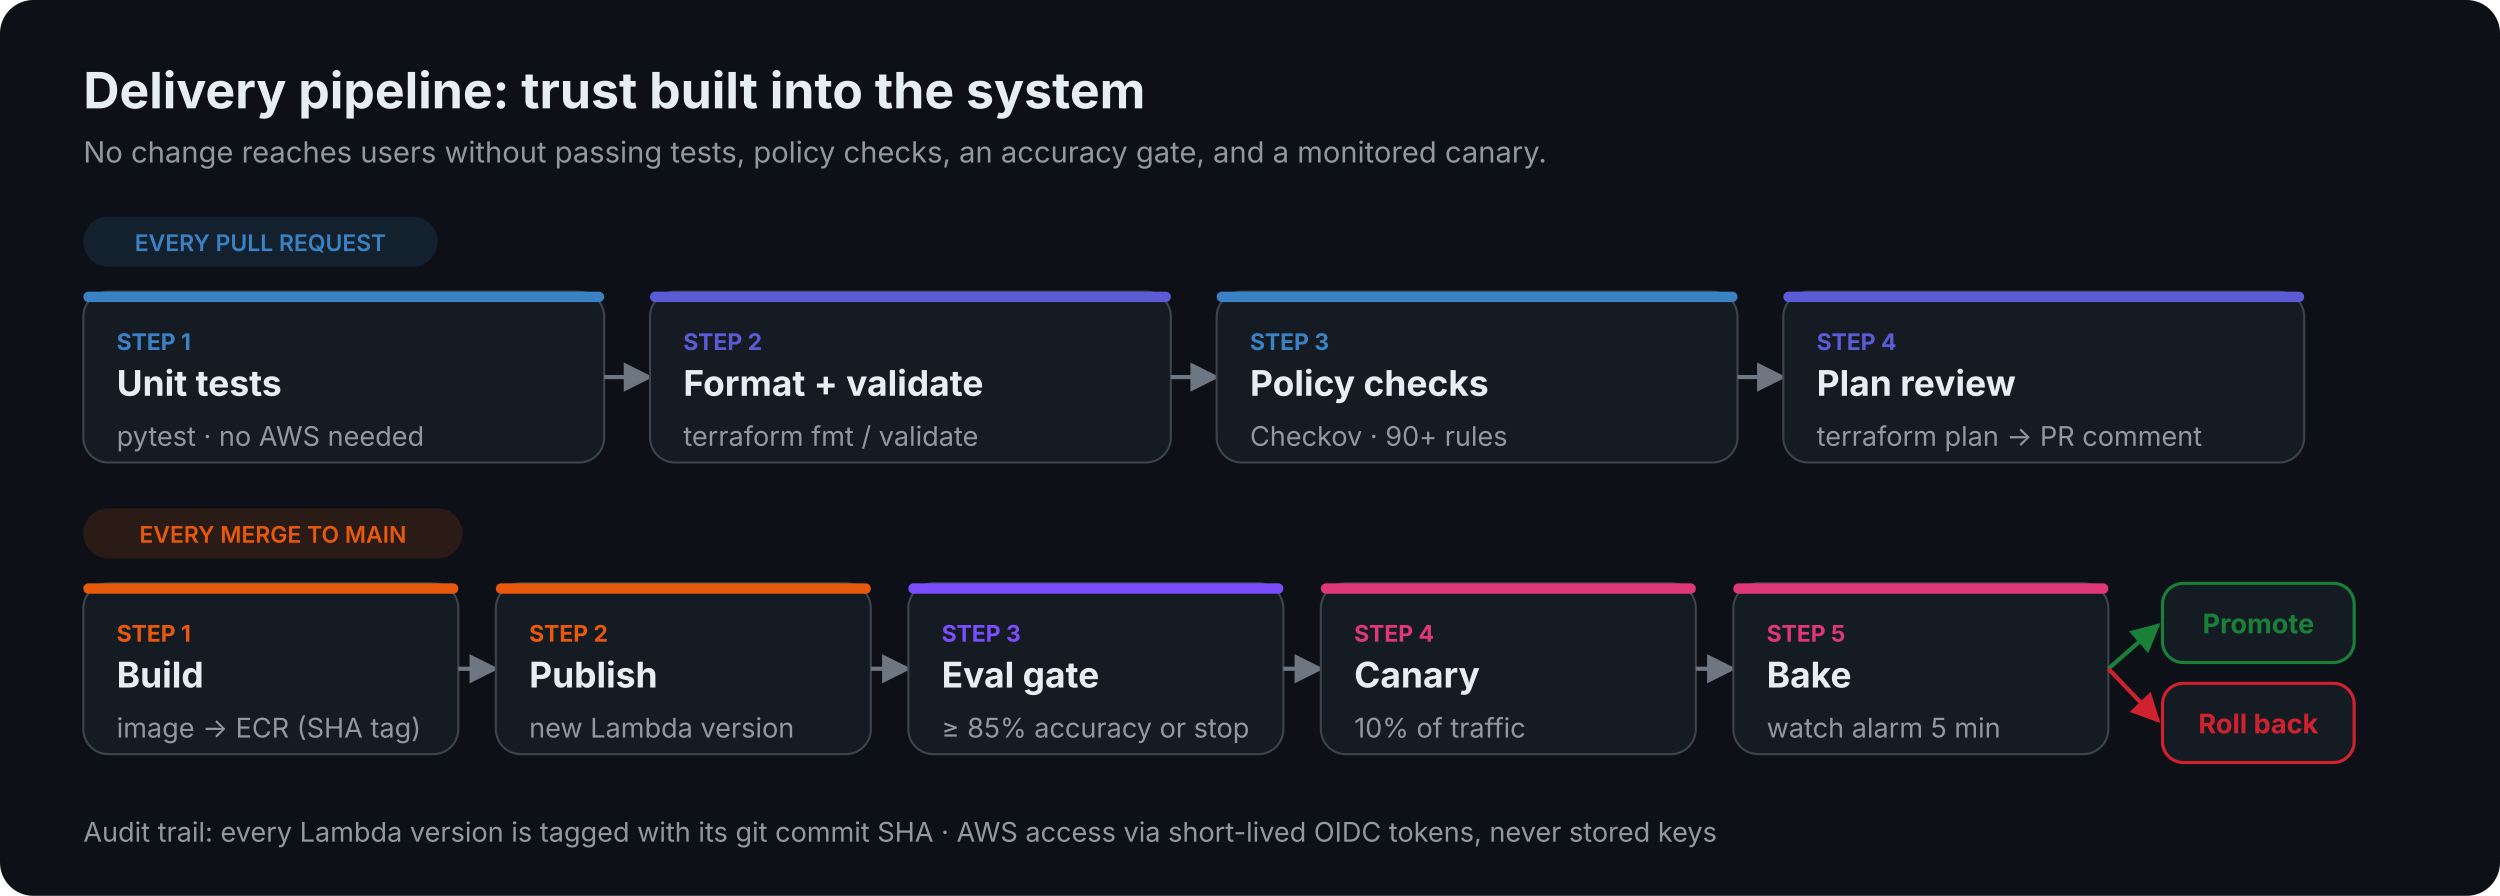
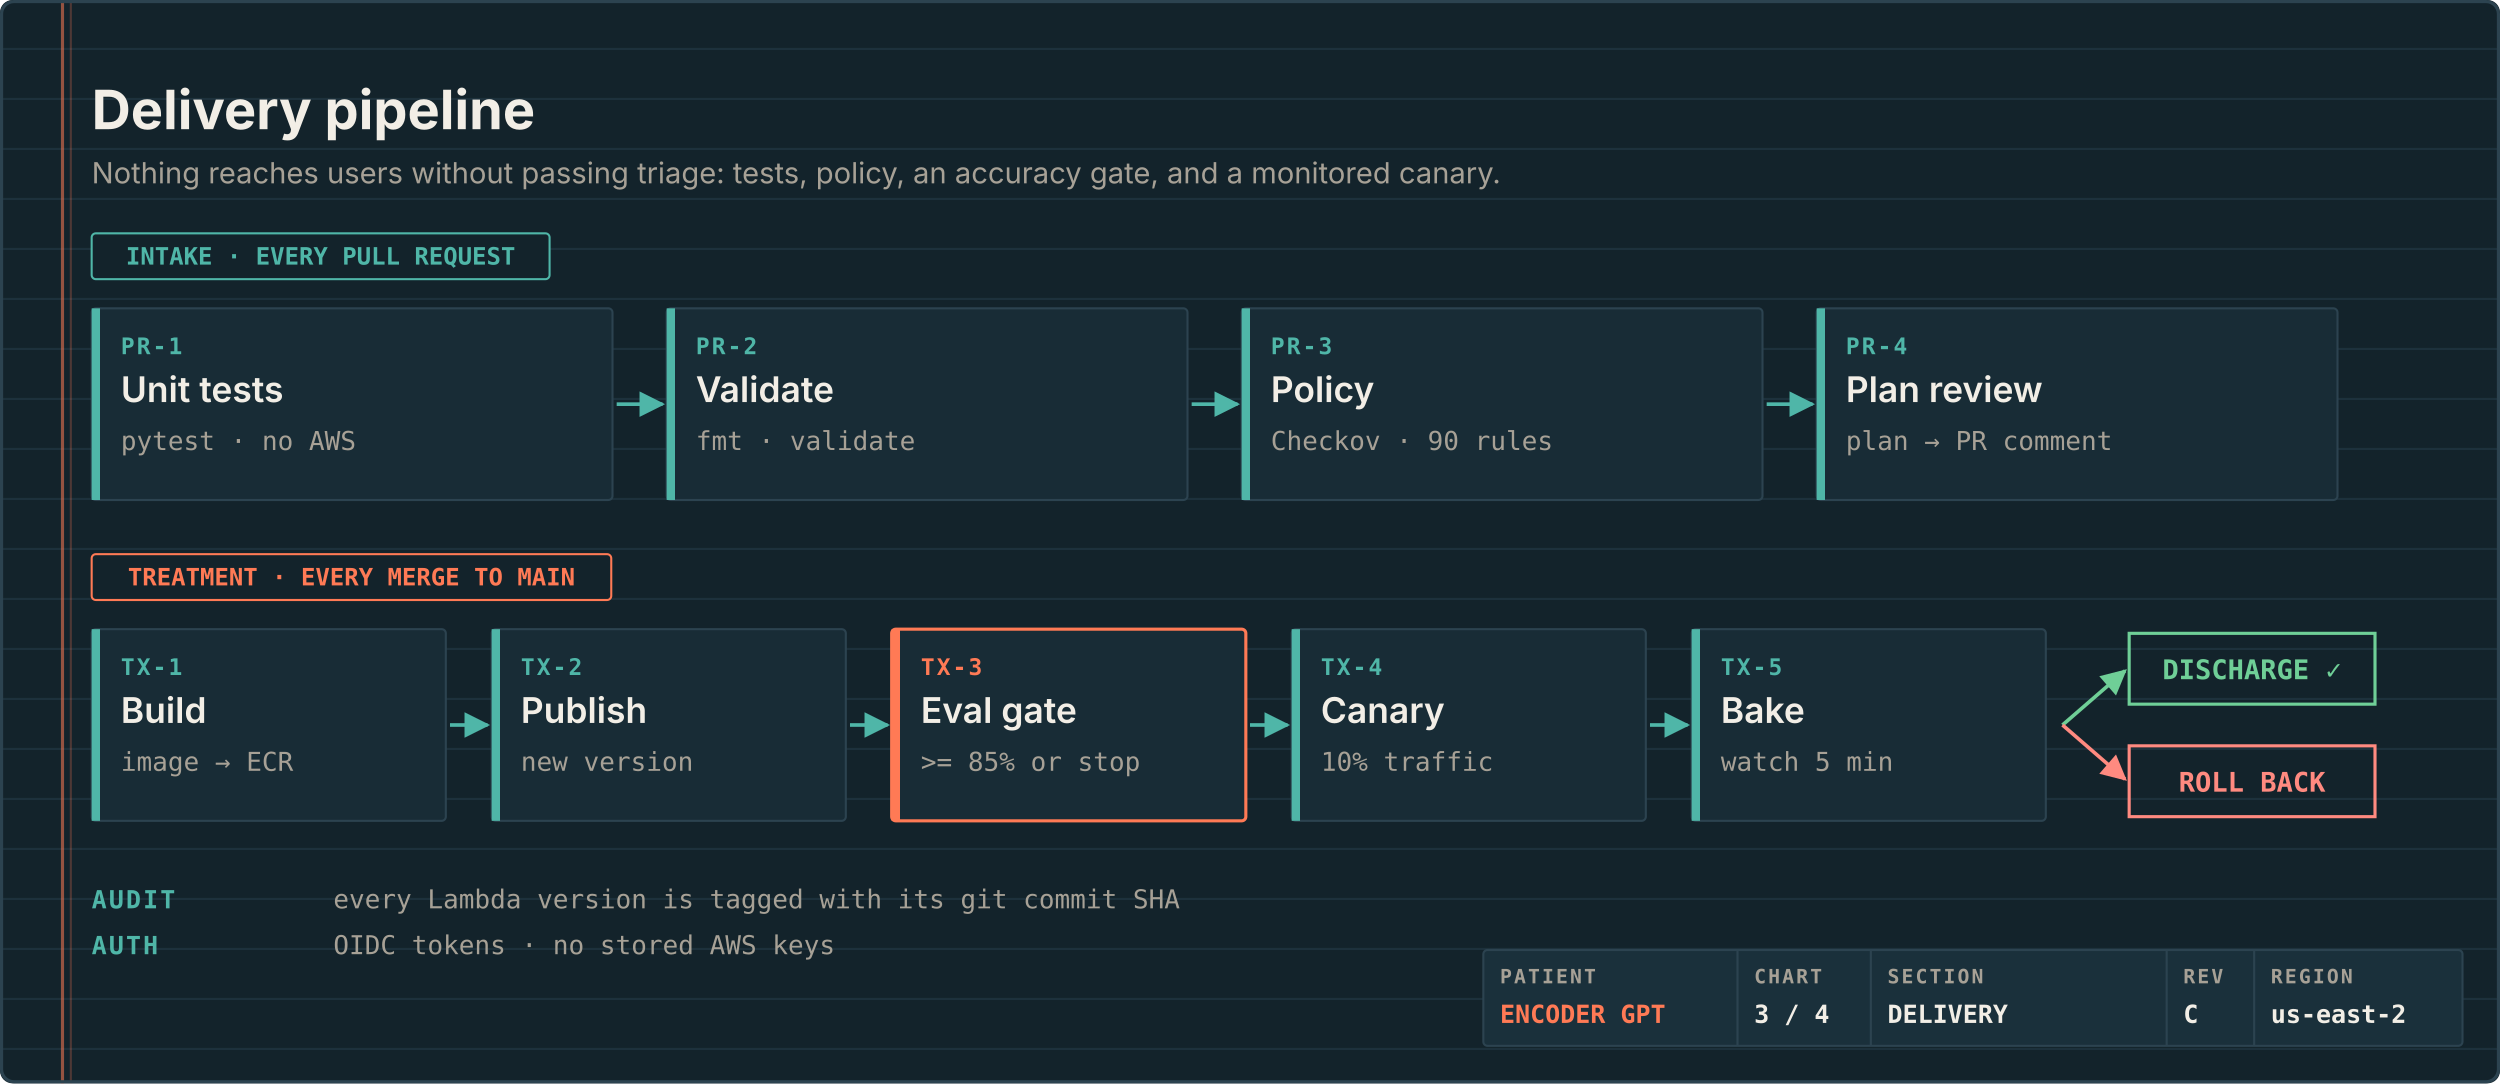
- <svg xmlns="http://www.w3.org/2000/svg" width="1200" height="430" viewBox="0 0 1200 430" role="img">
-   <rect width="100%" height="100%" rx="16" fill="#0d1117" />
-   <text x="40" y="52" font-family="-apple-system, 'Segoe UI', Inter, Helvetica, Arial, sans-serif" font-size="24" font-weight="750" fill="#e6edf3" text-anchor="start" opacity="1">Delivery pipeline: trust built into the system</text>
-   <text x="40" y="78" font-family="-apple-system, 'Segoe UI', Inter, Helvetica, Arial, sans-serif" font-size="14" font-weight="400" fill="#9198a1" text-anchor="start" opacity="1">No change reaches users without passing tests, policy checks, an accuracy gate, and a monitored canary.</text>
-   <rect x="40" y="104" width="170" height="24" rx="12" fill="#3b82c4" opacity="0.14" />
-   <text x="125.0" y="120.5" font-family="-apple-system, 'Segoe UI', Inter, Helvetica, Arial, sans-serif" font-size="11" font-weight="600" fill="#3b82c4" text-anchor="middle" opacity="1">EVERY PULL REQUEST</text>
-   <rect x="40" y="244" width="182" height="24" rx="12" fill="#e8590c" opacity="0.14" />
-   <text x="131.0" y="260.5" font-family="-apple-system, 'Segoe UI', Inter, Helvetica, Arial, sans-serif" font-size="11" font-weight="600" fill="#e8590c" text-anchor="middle" opacity="1">EVERY MERGE TO MAIN</text>
-   <rect x="40" y="140" width="250" height="82" rx="12" fill="#151b23" stroke="#3d444d" stroke-width="1" opacity="1" />
-   <rect x="40" y="140" width="250" height="5" rx="2.5" fill="#3b82c4" />
-   <text x="56" y="168" font-family="-apple-system, 'Segoe UI', Inter, Helvetica, Arial, sans-serif" font-size="11" font-weight="700" fill="#3b82c4" text-anchor="start" opacity="1">STEP 1</text>
-   <text x="56" y="190" font-family="-apple-system, 'Segoe UI', Inter, Helvetica, Arial, sans-serif" font-size="17" font-weight="650" fill="#e6edf3" text-anchor="start" opacity="1">Unit tests</text>
-   <text x="56" y="214" font-family="-apple-system, 'Segoe UI', Inter, Helvetica, Arial, sans-serif" font-size="13" font-weight="400" fill="#9198a1" text-anchor="start" opacity="1">pytest · no AWS needed</text>
+ <svg xmlns="http://www.w3.org/2000/svg" width="1200" height="520" viewBox="0 0 1200 520" role="img">
  <defs>
-     <marker id="m1091" viewBox="0 0 10 10" refX="9" refY="5" markerWidth="7" markerHeight="7" orient="auto-start-reverse">
-       <path d="M0,0 L10,5 L0,10 z" fill="#6e7681" />
+     <pattern id="ruled" width="1200" height="24" patternUnits="userSpaceOnUse">
+       <path d="M0 23.5 L1200 23.5" stroke="#2C4350" stroke-opacity="0.45" stroke-width="1" />
+     </pattern>
+     <marker id="ar" viewBox="0 0 10 10" refX="9" refY="5" markerWidth="7" markerHeight="7" orient="auto-start-reverse">
+       <path d="M0,0 L10,5 L0,10 z" fill="#4FB6A8" />
+     </marker>
+     <marker id="aa" viewBox="0 0 10 10" refX="9" refY="5" markerWidth="7" markerHeight="7" orient="auto-start-reverse">
+       <path d="M0,0 L10,5 L0,10 z" fill="#FF7A55" />
+     </marker>
+     <marker id="ag" viewBox="0 0 10 10" refX="9" refY="5" markerWidth="7" markerHeight="7" orient="auto-start-reverse">
+       <path d="M0,0 L10,5 L0,10 z" fill="#6FCF97" />
+     </marker>
+     <marker id="ab" viewBox="0 0 10 10" refX="9" refY="5" markerWidth="7" markerHeight="7" orient="auto-start-reverse">
+       <path d="M0,0 L10,5 L0,10 z" fill="#FF8A80" />
    </marker>
  </defs>
-   <path d="M 290 181 L 312 181" fill="none" stroke="#6e7681" stroke-width="2" marker-end="url(#m1091)" />
-   <rect x="312" y="140" width="250" height="82" rx="12" fill="#151b23" stroke="#3d444d" stroke-width="1" opacity="1" />
-   <rect x="312" y="140" width="250" height="5" rx="2.5" fill="#5b5bd6" />
-   <text x="328" y="168" font-family="-apple-system, 'Segoe UI', Inter, Helvetica, Arial, sans-serif" font-size="11" font-weight="700" fill="#5b5bd6" text-anchor="start" opacity="1">STEP 2</text>
-   <text x="328" y="190" font-family="-apple-system, 'Segoe UI', Inter, Helvetica, Arial, sans-serif" font-size="17" font-weight="650" fill="#e6edf3" text-anchor="start" opacity="1">Format + validate</text>
-   <text x="328" y="214" font-family="-apple-system, 'Segoe UI', Inter, Helvetica, Arial, sans-serif" font-size="13" font-weight="400" fill="#9198a1" text-anchor="start" opacity="1">terraform fmt / validate</text>
-   <defs>
-     <marker id="m1091" viewBox="0 0 10 10" refX="9" refY="5" markerWidth="7" markerHeight="7" orient="auto-start-reverse">
-       <path d="M0,0 L10,5 L0,10 z" fill="#6e7681" />
-     </marker>
-   </defs>
-   <path d="M 562 181 L 584 181" fill="none" stroke="#6e7681" stroke-width="2" marker-end="url(#m1091)" />
-   <rect x="584" y="140" width="250" height="82" rx="12" fill="#151b23" stroke="#3d444d" stroke-width="1" opacity="1" />
-   <rect x="584" y="140" width="250" height="5" rx="2.5" fill="#3b82c4" />
-   <text x="600" y="168" font-family="-apple-system, 'Segoe UI', Inter, Helvetica, Arial, sans-serif" font-size="11" font-weight="700" fill="#3b82c4" text-anchor="start" opacity="1">STEP 3</text>
-   <text x="600" y="190" font-family="-apple-system, 'Segoe UI', Inter, Helvetica, Arial, sans-serif" font-size="17" font-weight="650" fill="#e6edf3" text-anchor="start" opacity="1">Policy checks</text>
-   <text x="600" y="214" font-family="-apple-system, 'Segoe UI', Inter, Helvetica, Arial, sans-serif" font-size="13" font-weight="400" fill="#9198a1" text-anchor="start" opacity="1">Checkov · 90+ rules</text>
-   <defs>
-     <marker id="m1091" viewBox="0 0 10 10" refX="9" refY="5" markerWidth="7" markerHeight="7" orient="auto-start-reverse">
-       <path d="M0,0 L10,5 L0,10 z" fill="#6e7681" />
-     </marker>
-   </defs>
-   <path d="M 834 181 L 856 181" fill="none" stroke="#6e7681" stroke-width="2" marker-end="url(#m1091)" />
-   <rect x="856" y="140" width="250" height="82" rx="12" fill="#151b23" stroke="#3d444d" stroke-width="1" opacity="1" />
-   <rect x="856" y="140" width="250" height="5" rx="2.5" fill="#5b5bd6" />
-   <text x="872" y="168" font-family="-apple-system, 'Segoe UI', Inter, Helvetica, Arial, sans-serif" font-size="11" font-weight="700" fill="#5b5bd6" text-anchor="start" opacity="1">STEP 4</text>
-   <text x="872" y="190" font-family="-apple-system, 'Segoe UI', Inter, Helvetica, Arial, sans-serif" font-size="17" font-weight="650" fill="#e6edf3" text-anchor="start" opacity="1">Plan review</text>
-   <text x="872" y="214" font-family="-apple-system, 'Segoe UI', Inter, Helvetica, Arial, sans-serif" font-size="13" font-weight="400" fill="#9198a1" text-anchor="start" opacity="1">terraform plan → PR comment</text>
-   <rect x="40" y="280" width="180" height="82" rx="12" fill="#151b23" stroke="#3d444d" stroke-width="1" opacity="1" />
-   <rect x="40" y="280" width="180" height="5" rx="2.5" fill="#e8590c" />
-   <text x="56" y="308" font-family="-apple-system, 'Segoe UI', Inter, Helvetica, Arial, sans-serif" font-size="11" font-weight="700" fill="#e8590c" text-anchor="start" opacity="1">STEP 1</text>
-   <text x="56" y="330" font-family="-apple-system, 'Segoe UI', Inter, Helvetica, Arial, sans-serif" font-size="17" font-weight="650" fill="#e6edf3" text-anchor="start" opacity="1">Build</text>
-   <text x="56" y="354" font-family="-apple-system, 'Segoe UI', Inter, Helvetica, Arial, sans-serif" font-size="13" font-weight="400" fill="#9198a1" text-anchor="start" opacity="1">image → ECR (SHA tag)</text>
-   <defs>
-     <marker id="m1091" viewBox="0 0 10 10" refX="9" refY="5" markerWidth="7" markerHeight="7" orient="auto-start-reverse">
-       <path d="M0,0 L10,5 L0,10 z" fill="#6e7681" />
-     </marker>
-   </defs>
-   <path d="M 220 321 L 238 321" fill="none" stroke="#6e7681" stroke-width="2" marker-end="url(#m1091)" />
-   <rect x="238" y="280" width="180" height="82" rx="12" fill="#151b23" stroke="#3d444d" stroke-width="1" opacity="1" />
-   <rect x="238" y="280" width="180" height="5" rx="2.5" fill="#e8590c" />
-   <text x="254" y="308" font-family="-apple-system, 'Segoe UI', Inter, Helvetica, Arial, sans-serif" font-size="11" font-weight="700" fill="#e8590c" text-anchor="start" opacity="1">STEP 2</text>
-   <text x="254" y="330" font-family="-apple-system, 'Segoe UI', Inter, Helvetica, Arial, sans-serif" font-size="17" font-weight="650" fill="#e6edf3" text-anchor="start" opacity="1">Publish</text>
-   <text x="254" y="354" font-family="-apple-system, 'Segoe UI', Inter, Helvetica, Arial, sans-serif" font-size="13" font-weight="400" fill="#9198a1" text-anchor="start" opacity="1">new Lambda version</text>
-   <defs>
-     <marker id="m1091" viewBox="0 0 10 10" refX="9" refY="5" markerWidth="7" markerHeight="7" orient="auto-start-reverse">
-       <path d="M0,0 L10,5 L0,10 z" fill="#6e7681" />
-     </marker>
-   </defs>
-   <path d="M 418 321 L 436 321" fill="none" stroke="#6e7681" stroke-width="2" marker-end="url(#m1091)" />
-   <rect x="436" y="280" width="180" height="82" rx="12" fill="#151b23" stroke="#3d444d" stroke-width="1" opacity="1" />
-   <rect x="436" y="280" width="180" height="5" rx="2.5" fill="#7c4dff" />
-   <text x="452" y="308" font-family="-apple-system, 'Segoe UI', Inter, Helvetica, Arial, sans-serif" font-size="11" font-weight="700" fill="#7c4dff" text-anchor="start" opacity="1">STEP 3</text>
-   <text x="452" y="330" font-family="-apple-system, 'Segoe UI', Inter, Helvetica, Arial, sans-serif" font-size="17" font-weight="650" fill="#e6edf3" text-anchor="start" opacity="1">Eval gate</text>
-   <text x="452" y="354" font-family="-apple-system, 'Segoe UI', Inter, Helvetica, Arial, sans-serif" font-size="13" font-weight="400" fill="#9198a1" text-anchor="start" opacity="1">≥ 85% accuracy or stop</text>
-   <defs>
-     <marker id="m1091" viewBox="0 0 10 10" refX="9" refY="5" markerWidth="7" markerHeight="7" orient="auto-start-reverse">
-       <path d="M0,0 L10,5 L0,10 z" fill="#6e7681" />
-     </marker>
-   </defs>
-   <path d="M 616 321 L 634 321" fill="none" stroke="#6e7681" stroke-width="2" marker-end="url(#m1091)" />
-   <rect x="634" y="280" width="180" height="82" rx="12" fill="#151b23" stroke="#3d444d" stroke-width="1" opacity="1" />
-   <rect x="634" y="280" width="180" height="5" rx="2.5" fill="#e0367a" />
-   <text x="650" y="308" font-family="-apple-system, 'Segoe UI', Inter, Helvetica, Arial, sans-serif" font-size="11" font-weight="700" fill="#e0367a" text-anchor="start" opacity="1">STEP 4</text>
-   <text x="650" y="330" font-family="-apple-system, 'Segoe UI', Inter, Helvetica, Arial, sans-serif" font-size="17" font-weight="650" fill="#e6edf3" text-anchor="start" opacity="1">Canary</text>
-   <text x="650" y="354" font-family="-apple-system, 'Segoe UI', Inter, Helvetica, Arial, sans-serif" font-size="13" font-weight="400" fill="#9198a1" text-anchor="start" opacity="1">10% of traffic</text>
-   <defs>
-     <marker id="m1091" viewBox="0 0 10 10" refX="9" refY="5" markerWidth="7" markerHeight="7" orient="auto-start-reverse">
-       <path d="M0,0 L10,5 L0,10 z" fill="#6e7681" />
-     </marker>
-   </defs>
-   <path d="M 814 321 L 832 321" fill="none" stroke="#6e7681" stroke-width="2" marker-end="url(#m1091)" />
-   <rect x="832" y="280" width="180" height="82" rx="12" fill="#151b23" stroke="#3d444d" stroke-width="1" opacity="1" />
-   <rect x="832" y="280" width="180" height="5" rx="2.5" fill="#e0367a" />
-   <text x="848" y="308" font-family="-apple-system, 'Segoe UI', Inter, Helvetica, Arial, sans-serif" font-size="11" font-weight="700" fill="#e0367a" text-anchor="start" opacity="1">STEP 5</text>
-   <text x="848" y="330" font-family="-apple-system, 'Segoe UI', Inter, Helvetica, Arial, sans-serif" font-size="17" font-weight="650" fill="#e6edf3" text-anchor="start" opacity="1">Bake</text>
-   <text x="848" y="354" font-family="-apple-system, 'Segoe UI', Inter, Helvetica, Arial, sans-serif" font-size="13" font-weight="400" fill="#9198a1" text-anchor="start" opacity="1">watch alarm 5 min</text>
-   <defs>
-     <marker id="m8149" viewBox="0 0 10 10" refX="9" refY="5" markerWidth="7" markerHeight="7" orient="auto-start-reverse">
-       <path d="M0,0 L10,5 L0,10 z" fill="#1a7f37" />
-     </marker>
-   </defs>
-   <path d="M 1012 321 L 1036 300" fill="none" stroke="#1a7f37" stroke-width="2" marker-end="url(#m8149)" />
-   <defs>
-     <marker id="m4783" viewBox="0 0 10 10" refX="9" refY="5" markerWidth="7" markerHeight="7" orient="auto-start-reverse">
-       <path d="M0,0 L10,5 L0,10 z" fill="#cf222e" />
-     </marker>
-   </defs>
-   <path d="M 1012 321 L 1036 346" fill="none" stroke="#cf222e" stroke-width="2" marker-end="url(#m4783)" />
-   <rect x="1038" y="280" width="92" height="38" rx="10" fill="#151b23" stroke="#1a7f37" stroke-width="1.5" opacity="1" />
-   <text x="1084" y="304" font-family="-apple-system, 'Segoe UI', Inter, Helvetica, Arial, sans-serif" font-size="13" font-weight="700" fill="#1a7f37" text-anchor="middle" opacity="1">Promote</text>
-   <rect x="1038" y="328" width="92" height="38" rx="10" fill="#151b23" stroke="#cf222e" stroke-width="1.5" opacity="1" />
-   <text x="1084" y="352" font-family="-apple-system, 'Segoe UI', Inter, Helvetica, Arial, sans-serif" font-size="13" font-weight="700" fill="#cf222e" text-anchor="middle" opacity="1">Roll back</text>
-   <text x="40" y="404" font-family="-apple-system, 'Segoe UI', Inter, Helvetica, Arial, sans-serif" font-size="13" font-weight="400" fill="#9198a1" text-anchor="start" opacity="1">Audit trail: every Lambda version is tagged with its git commit SHA · AWS access via short-lived OIDC tokens, never stored keys</text>
+   <rect width="1200" height="520" rx="6" fill="#13232B" />
+   <rect x="0" y="0" width="1200" height="520" rx="6" fill="url(#ruled)" />
+   <line x1="30" y1="0" x2="30" y2="520" stroke="#FF7A55" stroke-opacity="0.55" stroke-width="1.5" />
+   <line x1="34" y1="0" x2="34" y2="520" stroke="#FF7A55" stroke-opacity="0.25" stroke-width="1" />
+   <rect x="0.75" y="0.75" width="1198.5" height="518.5" rx="6" fill="none" stroke="#2C4350" stroke-width="1.5" />
+   <text x="44" y="62" font-family="-apple-system, 'Segoe UI', Inter, Helvetica, Arial, sans-serif" font-size="26" font-weight="650" fill="#F2EEE6" text-anchor="start">Delivery pipeline</text>
+   <text x="44" y="88" font-family="-apple-system, 'Segoe UI', Inter, Helvetica, Arial, sans-serif" font-size="14" font-weight="400" fill="#A7A196" text-anchor="start">Nothing reaches users without passing triage: tests, policy, an accuracy gate, and a monitored canary.</text>
+   <rect x="44" y="112" width="219.8" height="22" rx="2" fill="#13232B" stroke="#4FB6A8" />
+   <text x="153.9" y="127" font-family="ui-monospace, 'SF Mono', 'JetBrains Mono', Menlo, Consolas, monospace" font-size="11.5" font-weight="600" fill="#4FB6A8" text-anchor="middle">INTAKE · EVERY PULL REQUEST</text>
+   <rect x="44" y="148" width="250" height="92" rx="2" fill="#182C36" stroke="#2C4350" stroke-width="1" />
+   <rect x="44" y="148" width="4" height="92" fill="#4FB6A8" />
+   <text x="58" y="170" font-family="ui-monospace, 'SF Mono', 'JetBrains Mono', Menlo, Consolas, monospace" font-size="11" font-weight="600" letter-spacing="1" fill="#4FB6A8" text-anchor="start">PR-1</text>
+   <text x="58" y="193" font-family="-apple-system, 'Segoe UI', Inter, Helvetica, Arial, sans-serif" font-size="17" font-weight="600" fill="#F2EEE6" text-anchor="start">Unit tests</text>
+   <text x="58" y="216" font-family="ui-monospace, 'SF Mono', 'JetBrains Mono', Menlo, Consolas, monospace" font-size="12.5" font-weight="400" fill="#A7A196" text-anchor="start">pytest · no AWS</text>
+   <path d="M 296 194 L 318 194" fill="none" stroke="#4FB6A8" stroke-width="1.75" marker-end="url(#ar)" />
+   <rect x="320" y="148" width="250" height="92" rx="2" fill="#182C36" stroke="#2C4350" stroke-width="1" />
+   <rect x="320" y="148" width="4" height="92" fill="#4FB6A8" />
+   <text x="334" y="170" font-family="ui-monospace, 'SF Mono', 'JetBrains Mono', Menlo, Consolas, monospace" font-size="11" font-weight="600" letter-spacing="1" fill="#4FB6A8" text-anchor="start">PR-2</text>
+   <text x="334" y="193" font-family="-apple-system, 'Segoe UI', Inter, Helvetica, Arial, sans-serif" font-size="17" font-weight="600" fill="#F2EEE6" text-anchor="start">Validate</text>
+   <text x="334" y="216" font-family="ui-monospace, 'SF Mono', 'JetBrains Mono', Menlo, Consolas, monospace" font-size="12.5" font-weight="400" fill="#A7A196" text-anchor="start">fmt · validate</text>
+   <path d="M 572 194 L 594 194" fill="none" stroke="#4FB6A8" stroke-width="1.75" marker-end="url(#ar)" />
+   <rect x="596" y="148" width="250" height="92" rx="2" fill="#182C36" stroke="#2C4350" stroke-width="1" />
+   <rect x="596" y="148" width="4" height="92" fill="#4FB6A8" />
+   <text x="610" y="170" font-family="ui-monospace, 'SF Mono', 'JetBrains Mono', Menlo, Consolas, monospace" font-size="11" font-weight="600" letter-spacing="1" fill="#4FB6A8" text-anchor="start">PR-3</text>
+   <text x="610" y="193" font-family="-apple-system, 'Segoe UI', Inter, Helvetica, Arial, sans-serif" font-size="17" font-weight="600" fill="#F2EEE6" text-anchor="start">Policy</text>
+   <text x="610" y="216" font-family="ui-monospace, 'SF Mono', 'JetBrains Mono', Menlo, Consolas, monospace" font-size="12.5" font-weight="400" fill="#A7A196" text-anchor="start">Checkov · 90 rules</text>
+   <path d="M 848 194 L 870 194" fill="none" stroke="#4FB6A8" stroke-width="1.75" marker-end="url(#ar)" />
+   <rect x="872" y="148" width="250" height="92" rx="2" fill="#182C36" stroke="#2C4350" stroke-width="1" />
+   <rect x="872" y="148" width="4" height="92" fill="#4FB6A8" />
+   <text x="886" y="170" font-family="ui-monospace, 'SF Mono', 'JetBrains Mono', Menlo, Consolas, monospace" font-size="11" font-weight="600" letter-spacing="1" fill="#4FB6A8" text-anchor="start">PR-4</text>
+   <text x="886" y="193" font-family="-apple-system, 'Segoe UI', Inter, Helvetica, Arial, sans-serif" font-size="17" font-weight="600" fill="#F2EEE6" text-anchor="start">Plan review</text>
+   <text x="886" y="216" font-family="ui-monospace, 'SF Mono', 'JetBrains Mono', Menlo, Consolas, monospace" font-size="12.5" font-weight="400" fill="#A7A196" text-anchor="start">plan → PR comment</text>
+   <rect x="44" y="266" width="249.4" height="22" rx="2" fill="#13232B" stroke="#FF7A55" />
+   <text x="168.7" y="281" font-family="ui-monospace, 'SF Mono', 'JetBrains Mono', Menlo, Consolas, monospace" font-size="11.5" font-weight="600" fill="#FF7A55" text-anchor="middle">TREATMENT · EVERY MERGE TO MAIN</text>
+   <rect x="44" y="302" width="170" height="92" rx="2" fill="#182C36" stroke="#2C4350" stroke-width="1" />
+   <rect x="44" y="302" width="4" height="92" fill="#4FB6A8" />
+   <text x="58" y="324" font-family="ui-monospace, 'SF Mono', 'JetBrains Mono', Menlo, Consolas, monospace" font-size="11" font-weight="600" letter-spacing="1" fill="#4FB6A8" text-anchor="start">TX-1</text>
+   <text x="58" y="347" font-family="-apple-system, 'Segoe UI', Inter, Helvetica, Arial, sans-serif" font-size="17" font-weight="600" fill="#F2EEE6" text-anchor="start">Build</text>
+   <text x="58" y="370" font-family="ui-monospace, 'SF Mono', 'JetBrains Mono', Menlo, Consolas, monospace" font-size="12.5" font-weight="400" fill="#A7A196" text-anchor="start">image → ECR</text>
+   <path d="M 216 348 L 234 348" fill="none" stroke="#4FB6A8" stroke-width="1.75" marker-end="url(#ar)" />
+   <rect x="236" y="302" width="170" height="92" rx="2" fill="#182C36" stroke="#2C4350" stroke-width="1" />
+   <rect x="236" y="302" width="4" height="92" fill="#4FB6A8" />
+   <text x="250" y="324" font-family="ui-monospace, 'SF Mono', 'JetBrains Mono', Menlo, Consolas, monospace" font-size="11" font-weight="600" letter-spacing="1" fill="#4FB6A8" text-anchor="start">TX-2</text>
+   <text x="250" y="347" font-family="-apple-system, 'Segoe UI', Inter, Helvetica, Arial, sans-serif" font-size="17" font-weight="600" fill="#F2EEE6" text-anchor="start">Publish</text>
+   <text x="250" y="370" font-family="ui-monospace, 'SF Mono', 'JetBrains Mono', Menlo, Consolas, monospace" font-size="12.5" font-weight="400" fill="#A7A196" text-anchor="start">new version</text>
+   <path d="M 408 348 L 426 348" fill="none" stroke="#4FB6A8" stroke-width="1.75" marker-end="url(#ar)" />
+   <rect x="428" y="302" width="170" height="92" rx="2" fill="#182C36" stroke="#FF7A55" stroke-width="1.5" />
+   <rect x="428" y="302" width="4" height="92" fill="#FF7A55" />
+   <text x="442" y="324" font-family="ui-monospace, 'SF Mono', 'JetBrains Mono', Menlo, Consolas, monospace" font-size="11" font-weight="600" letter-spacing="1" fill="#FF7A55" text-anchor="start">TX-3</text>
+   <text x="442" y="347" font-family="-apple-system, 'Segoe UI', Inter, Helvetica, Arial, sans-serif" font-size="17" font-weight="600" fill="#F2EEE6" text-anchor="start">Eval gate</text>
+   <text x="442" y="370" font-family="ui-monospace, 'SF Mono', 'JetBrains Mono', Menlo, Consolas, monospace" font-size="12.5" font-weight="400" fill="#A7A196" text-anchor="start">&gt;= 85% or stop</text>
+   <path d="M 600 348 L 618 348" fill="none" stroke="#4FB6A8" stroke-width="1.75" marker-end="url(#ar)" />
+   <rect x="620" y="302" width="170" height="92" rx="2" fill="#182C36" stroke="#2C4350" stroke-width="1" />
+   <rect x="620" y="302" width="4" height="92" fill="#4FB6A8" />
+   <text x="634" y="324" font-family="ui-monospace, 'SF Mono', 'JetBrains Mono', Menlo, Consolas, monospace" font-size="11" font-weight="600" letter-spacing="1" fill="#4FB6A8" text-anchor="start">TX-4</text>
+   <text x="634" y="347" font-family="-apple-system, 'Segoe UI', Inter, Helvetica, Arial, sans-serif" font-size="17" font-weight="600" fill="#F2EEE6" text-anchor="start">Canary</text>
+   <text x="634" y="370" font-family="ui-monospace, 'SF Mono', 'JetBrains Mono', Menlo, Consolas, monospace" font-size="12.5" font-weight="400" fill="#A7A196" text-anchor="start">10% traffic</text>
+   <path d="M 792 348 L 810 348" fill="none" stroke="#4FB6A8" stroke-width="1.75" marker-end="url(#ar)" />
+   <rect x="812" y="302" width="170" height="92" rx="2" fill="#182C36" stroke="#2C4350" stroke-width="1" />
+   <rect x="812" y="302" width="4" height="92" fill="#4FB6A8" />
+   <text x="826" y="324" font-family="ui-monospace, 'SF Mono', 'JetBrains Mono', Menlo, Consolas, monospace" font-size="11" font-weight="600" letter-spacing="1" fill="#4FB6A8" text-anchor="start">TX-5</text>
+   <text x="826" y="347" font-family="-apple-system, 'Segoe UI', Inter, Helvetica, Arial, sans-serif" font-size="17" font-weight="600" fill="#F2EEE6" text-anchor="start">Bake</text>
+   <text x="826" y="370" font-family="ui-monospace, 'SF Mono', 'JetBrains Mono', Menlo, Consolas, monospace" font-size="12.5" font-weight="400" fill="#A7A196" text-anchor="start">watch 5 min</text>
+   <path d="M 990 348 L 1020 322" fill="none" stroke="#6FCF97" stroke-width="1.75" marker-end="url(#ag)" />
+   <path d="M 990 348 L 1020 374" fill="none" stroke="#FF8A80" stroke-width="1.75" marker-end="url(#ab)" />
+   <rect x="1022" y="304" width="118" height="34" fill="none" stroke="#6FCF97" stroke-width="1.5" />
+   <text x="1081" y="326" font-family="ui-monospace, 'SF Mono', 'JetBrains Mono', Menlo, Consolas, monospace" font-size="13" font-weight="700" fill="#6FCF97" text-anchor="middle">DISCHARGE ✓</text>
+   <rect x="1022" y="358" width="118" height="34" fill="none" stroke="#FF8A80" stroke-width="1.5" />
+   <text x="1081" y="380" font-family="ui-monospace, 'SF Mono', 'JetBrains Mono', Menlo, Consolas, monospace" font-size="13" font-weight="700" fill="#FF8A80" text-anchor="middle">ROLL BACK</text>
+   <text x="44" y="436" font-family="ui-monospace, 'SF Mono', 'JetBrains Mono', Menlo, Consolas, monospace" font-size="12" font-weight="700" letter-spacing="1" fill="#4FB6A8" text-anchor="start">AUDIT</text>
+   <text x="160" y="436" font-family="ui-monospace, 'SF Mono', 'JetBrains Mono', Menlo, Consolas, monospace" font-size="12.5" font-weight="400" fill="#A7A196" text-anchor="start">every Lambda version is tagged with its git commit SHA</text>
+   <text x="44" y="458" font-family="ui-monospace, 'SF Mono', 'JetBrains Mono', Menlo, Consolas, monospace" font-size="12" font-weight="700" letter-spacing="1" fill="#4FB6A8" text-anchor="start">AUTH</text>
+   <text x="160" y="458" font-family="ui-monospace, 'SF Mono', 'JetBrains Mono', Menlo, Consolas, monospace" font-size="12.5" font-weight="400" fill="#A7A196" text-anchor="start">OIDC tokens · no stored AWS keys</text>
+   <rect x="712" y="456" width="470" height="46" rx="2" fill="#1A303B" stroke="#2C4350" />
+   <text x="720" y="472" font-family="ui-monospace, 'SF Mono', 'JetBrains Mono', Menlo, Consolas, monospace" font-size="9.5" font-weight="600" letter-spacing="1" fill="#A7A196" text-anchor="start">PATIENT</text>
+   <text x="720" y="491" font-family="ui-monospace, 'SF Mono', 'JetBrains Mono', Menlo, Consolas, monospace" font-size="12" font-weight="700" fill="#FF7A55" text-anchor="start">ENCODER GPT</text>
+   <line x1="834" y1="456" x2="834" y2="502" stroke="#2C4350" />
+   <text x="842" y="472" font-family="ui-monospace, 'SF Mono', 'JetBrains Mono', Menlo, Consolas, monospace" font-size="9.5" font-weight="600" letter-spacing="1" fill="#A7A196" text-anchor="start">CHART</text>
+   <text x="842" y="491" font-family="ui-monospace, 'SF Mono', 'JetBrains Mono', Menlo, Consolas, monospace" font-size="12" font-weight="700" fill="#F2EEE6" text-anchor="start">3 / 4</text>
+   <line x1="898" y1="456" x2="898" y2="502" stroke="#2C4350" />
+   <text x="906" y="472" font-family="ui-monospace, 'SF Mono', 'JetBrains Mono', Menlo, Consolas, monospace" font-size="9.5" font-weight="600" letter-spacing="1" fill="#A7A196" text-anchor="start">SECTION</text>
+   <text x="906" y="491" font-family="ui-monospace, 'SF Mono', 'JetBrains Mono', Menlo, Consolas, monospace" font-size="12" font-weight="700" fill="#F2EEE6" text-anchor="start">DELIVERY</text>
+   <line x1="1040" y1="456" x2="1040" y2="502" stroke="#2C4350" />
+   <text x="1048" y="472" font-family="ui-monospace, 'SF Mono', 'JetBrains Mono', Menlo, Consolas, monospace" font-size="9.5" font-weight="600" letter-spacing="1" fill="#A7A196" text-anchor="start">REV</text>
+   <text x="1048" y="491" font-family="ui-monospace, 'SF Mono', 'JetBrains Mono', Menlo, Consolas, monospace" font-size="12" font-weight="700" fill="#F2EEE6" text-anchor="start">C</text>
+   <line x1="1082" y1="456" x2="1082" y2="502" stroke="#2C4350" />
+   <text x="1090" y="472" font-family="ui-monospace, 'SF Mono', 'JetBrains Mono', Menlo, Consolas, monospace" font-size="9.5" font-weight="600" letter-spacing="1" fill="#A7A196" text-anchor="start">REGION</text>
+   <text x="1090" y="491" font-family="ui-monospace, 'SF Mono', 'JetBrains Mono', Menlo, Consolas, monospace" font-size="12" font-weight="700" fill="#F2EEE6" text-anchor="start">us-east-2</text>
</svg>
